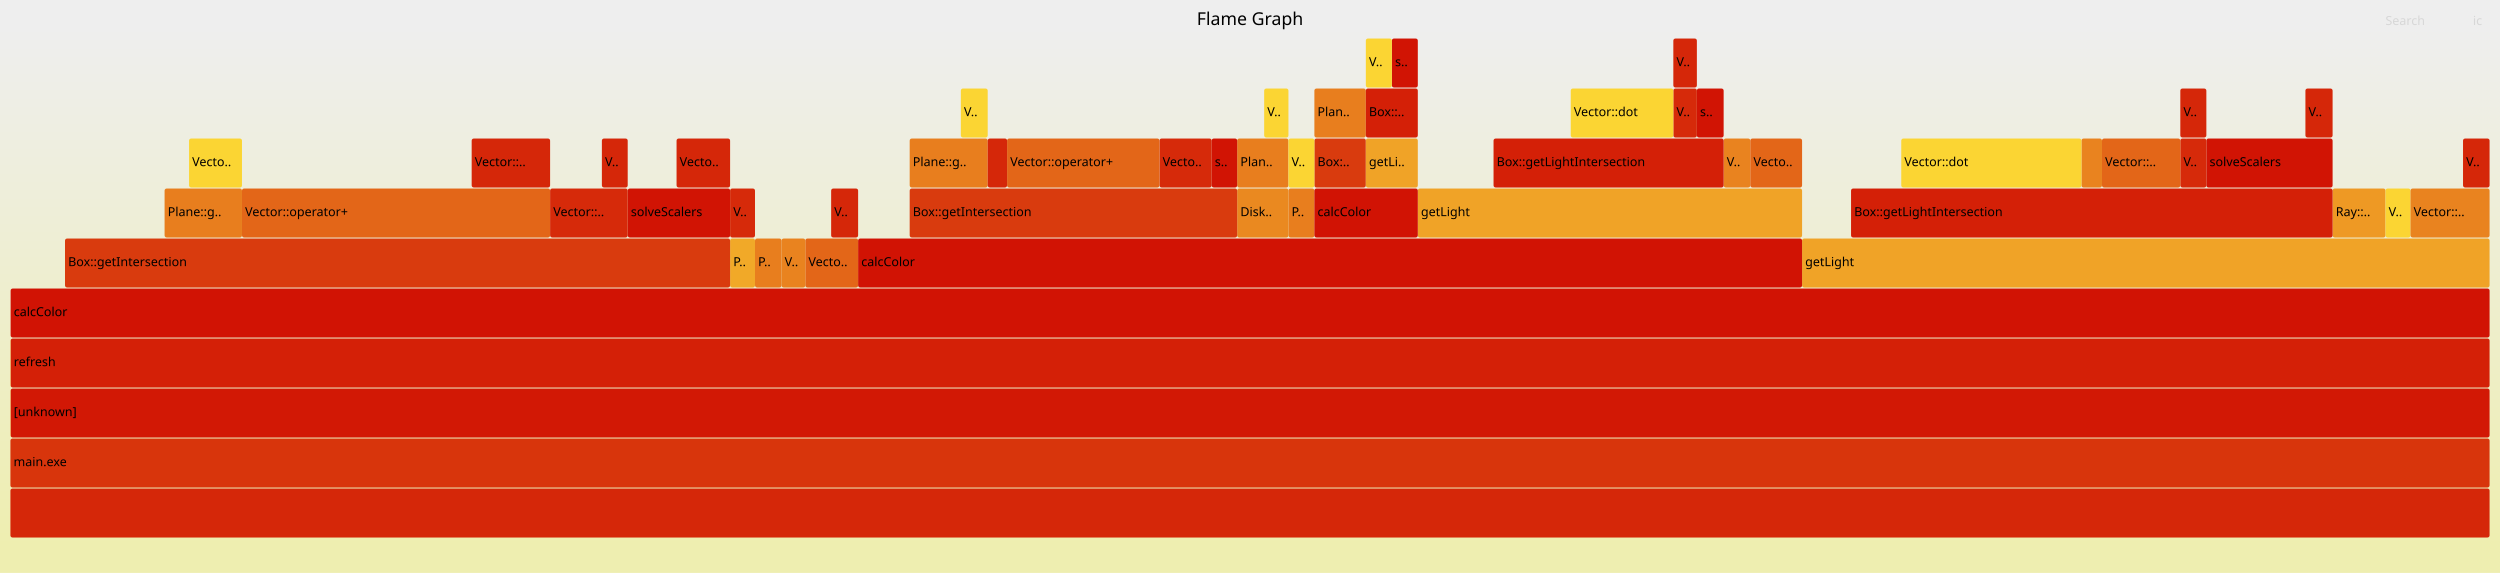
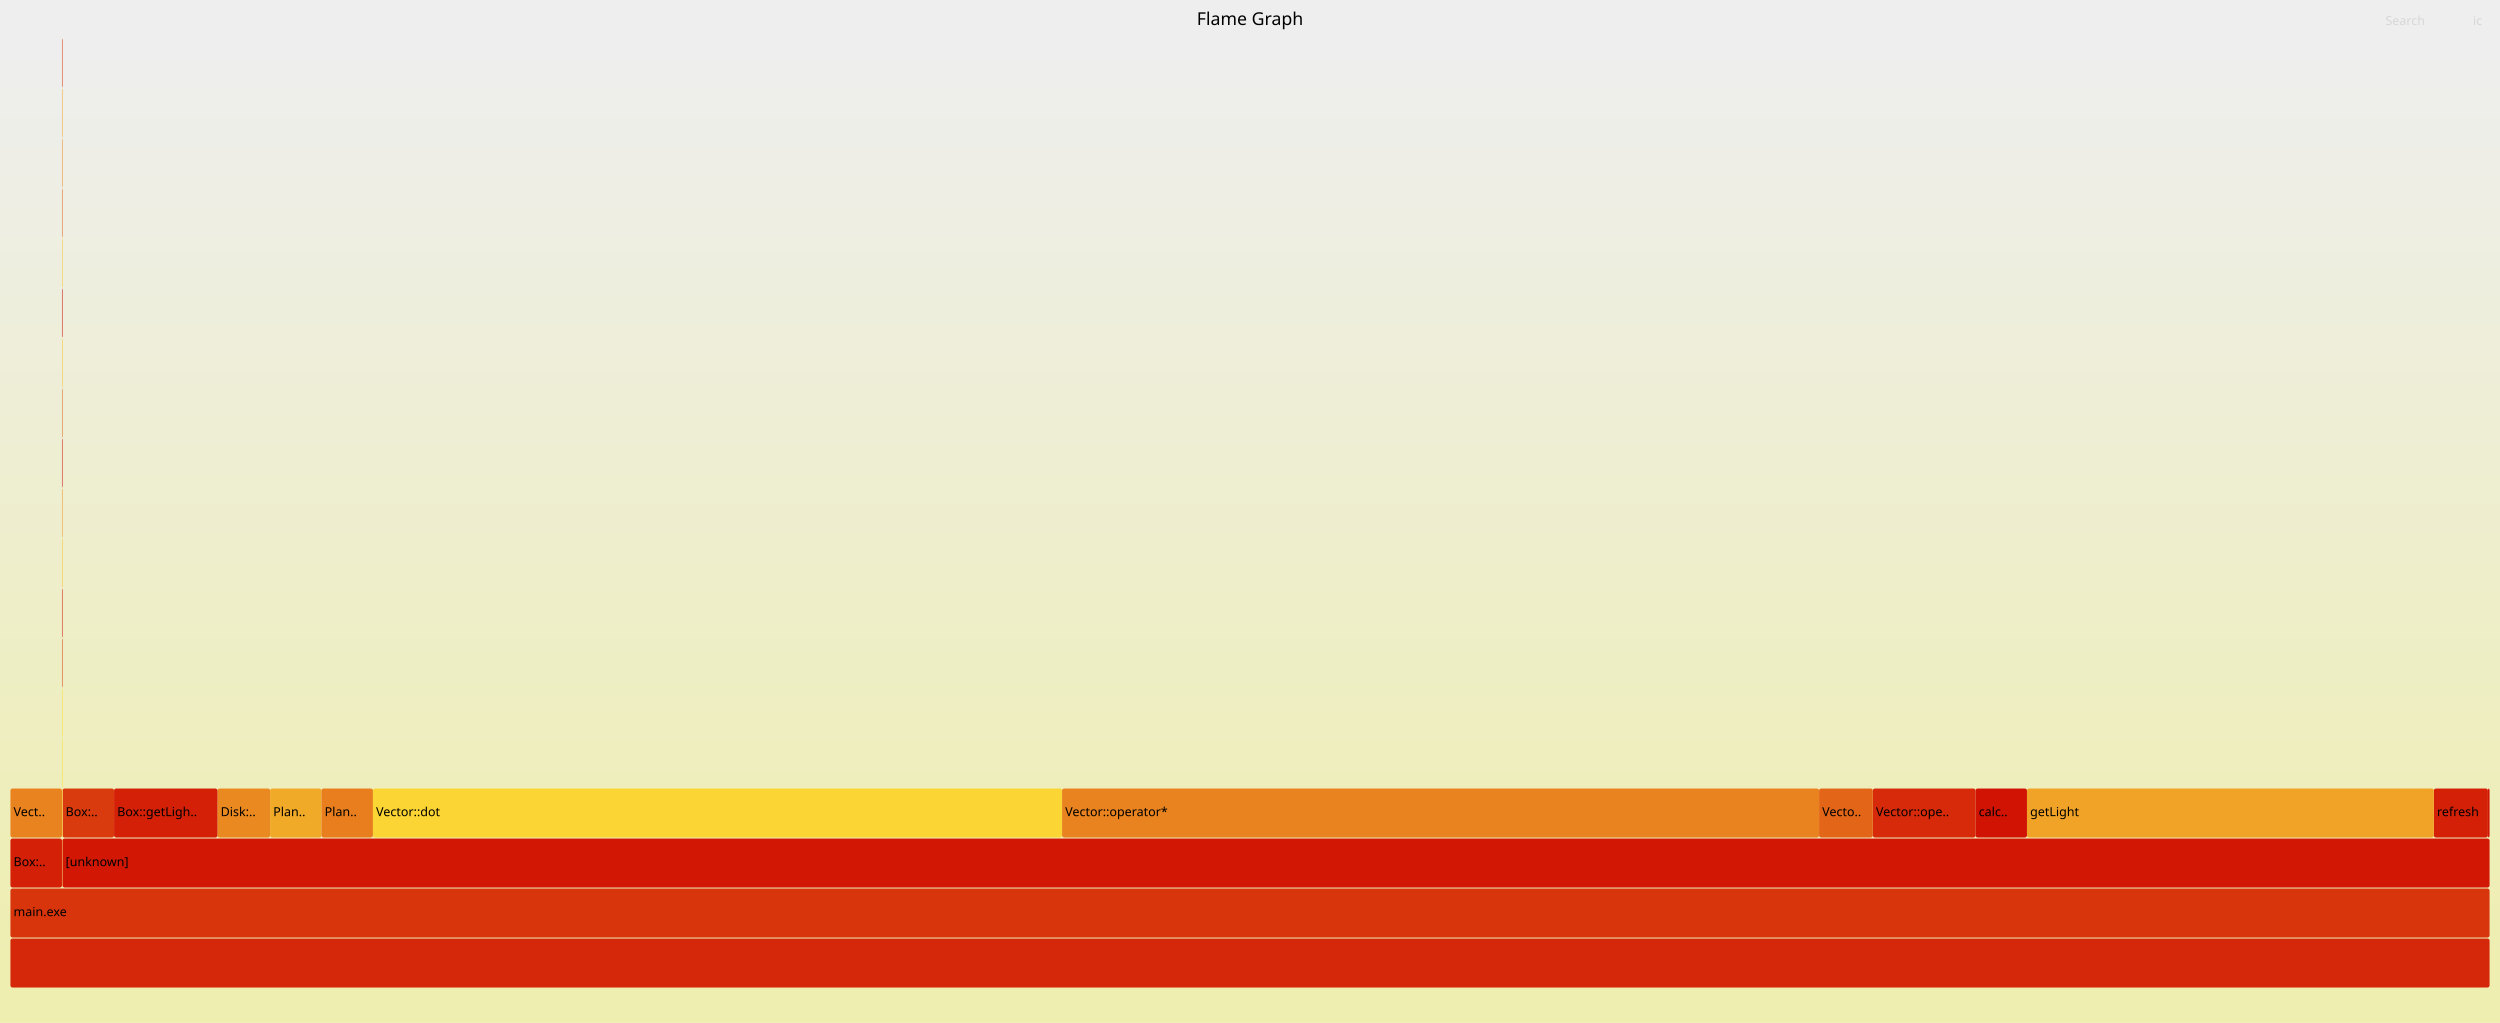
- <svg xmlns="http://www.w3.org/2000/svg" version="1.1" width="2400" height="550" viewBox="0 0 2400 550">
+ <svg xmlns="http://www.w3.org/2000/svg" version="1.1" width="2400" height="982" viewBox="0 0 2400 982">
  <defs>
    <linearGradient id="background" y1="0" y2="1" x1="0" x2="0">
      <stop stop-color="#eeeeee" offset="5%" />
      <stop stop-color="#eeeeb0" offset="95%" />
    </linearGradient>
  </defs>
  <style type="text/css">
	text { font-family:Verdana; font-size:12px; fill:rgb(0,0,0); }
	#search, #ignorecase { opacity:0.1; cursor:pointer; }
	#search:hover, #search.show, #ignorecase:hover, #ignorecase.show { opacity:1; }
	#subtitle { text-anchor:middle; font-color:rgb(160,160,160); }
	#title { text-anchor:middle; font-size:17px}
	#unzoom { cursor:pointer; }
	#frames &gt; *:hover { stroke:black; stroke-width:0.5; cursor:pointer; }
	.hide { display:none; }
	.parent { opacity:0.5; }
</style>
-   <rect x="0.0" y="0" width="2400.0" height="550.0" fill="url(#background)" />
+   <rect x="0.0" y="0" width="2400.0" height="982.0" fill="url(#background)" />
  <text id="title" x="1200.00" y="24">Flame Graph</text>
-   <text id="details" x="10.00" y="533"> </text>
+   <text id="details" x="10.00" y="965"> </text>
  <text id="unzoom" x="10.00" y="24" class="hide">Reset Zoom</text>
  <text id="search" x="2290.00" y="24">Search</text>
  <text id="ignorecase" x="2374.00" y="24">ic</text>
-   <text id="matched" x="2290.00" y="533"> </text>
+   <text id="matched" x="2290.00" y="965"> </text>
  <g id="frames">
    <g>
-       <rect x="2118.1" y="133" width="121.2" height="47.0" fill="rgb(209,20,4)" rx="2" ry="2" />
-       <text x="2121.15" y="159.5">solveScalers</text>
+       <rect x="1797.9" y="757" width="98.6" height="47.0" fill="rgb(214,42,10)" rx="2" ry="2" />
+       <text x="1800.88" y="783.5">Vector::ope..</text>
    </g>
    <g>
-       <rect x="1998.2" y="133" width="19.7" height="47.0" fill="rgb(233,131,31)" rx="2" ry="2" />
-       <text x="2001.21" y="159.5" />
+       <rect x="1746.3" y="757" width="51.6" height="47.0" fill="rgb(227,102,24)" rx="2" ry="2" />
+       <text x="1749.26" y="783.5">Vecto..</text>
    </g>
    <g>
-       <rect x="773.1" y="229" width="50.7" height="47.0" fill="rgb(227,102,24)" rx="2" ry="2" />
-       <text x="776.08" y="255.5">Vecto..</text>
+       <rect x="10.0" y="853" width="2380.0" height="47.0" fill="rgb(216,53,12)" rx="2" ry="2" />
+       <text x="13.00" y="879.5">main.exe</text>
    </g>
    <g>
-       <rect x="1236.9" y="181" width="24.9" height="47.0" fill="rgb(232,126,30)" rx="2" ry="2" />
-       <text x="1239.89" y="207.5">P..</text>
+       <rect x="60.0" y="757" width="49.5" height="47.0" fill="rgb(217,59,14)" rx="2" ry="2" />
+       <text x="62.99" y="783.5">Box:..</text>
    </g>
    <g>
-       <rect x="2239.3" y="181" width="50.8" height="47.0" fill="rgb(238,153,36)" rx="2" ry="2" />
-       <text x="2242.35" y="207.5">Ray::..</text>
+       <rect x="59.5" y="181" width="0.5" height="47.0" fill="rgb(226,98,23)" rx="2" ry="2" />
+       <text x="62.51" y="207.5" />
    </g>
    <g>
-       <rect x="1730.0" y="229" width="660.0" height="47.0" fill="rgb(240,163,39)" rx="2" ry="2" />
-       <text x="1732.96" y="255.5">getLight</text>
+       <rect x="259.3" y="757" width="49.3" height="47.0" fill="rgb(241,169,40)" rx="2" ry="2" />
+       <text x="262.28" y="783.5">Plan..</text>
    </g>
    <g>
-       <rect x="2213.2" y="85" width="26.1" height="47.0" fill="rgb(213,39,9)" rx="2" ry="2" />
-       <text x="2216.19" y="111.5">V..</text>
+       <rect x="2336.5" y="757" width="51.9" height="47.0" fill="rgb(212,32,7)" rx="2" ry="2" />
+       <text x="2339.47" y="783.5">refresh</text>
    </g>
    <g>
-       <rect x="1361.1" y="181" width="368.9" height="47.0" fill="rgb(240,163,39)" rx="2" ry="2" />
-       <text x="1364.11" y="207.5">getLight</text>
+       <rect x="10.0" y="757" width="49.5" height="47.0" fill="rgb(233,131,31)" rx="2" ry="2" />
+       <text x="13.00" y="783.5">Vect..</text>
    </g>
    <g>
-       <rect x="10.0" y="469" width="2380.0" height="47.0" fill="rgb(213,39,9)" rx="2" ry="2" />
-       <text x="13.00" y="495.5" />
+       <rect x="2388.4" y="757" width="1.6" height="47.0" fill="rgb(209,20,4)" rx="2" ry="2" />
+       <text x="2391.37" y="783.5" />
    </g>
    <g>
-       <rect x="602.6" y="181" width="98.3" height="47.0" fill="rgb(209,20,4)" rx="2" ry="2" />
-       <text x="605.61" y="207.5">solveScalers</text>
+       <rect x="358.0" y="757" width="661.6" height="47.0" fill="rgb(251,213,51)" rx="2" ry="2" />
+       <text x="361.00" y="783.5">Vector::dot</text>
    </g>
    <g>
-       <rect x="2093.1" y="133" width="25.0" height="47.0" fill="rgb(214,42,10)" rx="2" ry="2" />
-       <text x="2096.10" y="159.5">V..</text>
+       <rect x="59.5" y="469" width="0.5" height="47.0" fill="rgb(237,149,35)" rx="2" ry="2" />
+       <text x="62.51" y="495.5" />
    </g>
    <g>
-       <rect x="2290.1" y="181" width="24.0" height="47.0" fill="rgb(251,213,51)" rx="2" ry="2" />
-       <text x="2293.09" y="207.5">V..</text>
+       <rect x="10.0" y="805" width="49.5" height="47.0" fill="rgb(212,32,7)" rx="2" ry="2" />
+       <text x="13.00" y="831.5">Box:..</text>
    </g>
    <g>
-       <rect x="1261.8" y="133" width="49.4" height="47.0" fill="rgb(217,59,14)" rx="2" ry="2" />
-       <text x="1264.76" y="159.5">Box:..</text>
+       <rect x="59.5" y="709" width="0.5" height="47.0" fill="rgb(253,223,53)" rx="2" ry="2" />
+       <text x="62.51" y="735.5" />
    </g>
    <g>
-       <rect x="1261.8" y="85" width="49.4" height="47.0" fill="rgb(232,126,30)" rx="2" ry="2" />
-       <text x="1264.76" y="111.5">Plan..</text>
+       <rect x="1896.5" y="757" width="49.4" height="47.0" fill="rgb(209,19,4)" rx="2" ry="2" />
+       <text x="1899.50" y="783.5">calc..</text>
    </g>
    <g>
-       <rect x="1311.2" y="85" width="49.9" height="47.0" fill="rgb(212,32,7)" rx="2" ry="2" />
-       <text x="1314.19" y="111.5">Box::..</text>
+       <rect x="59.5" y="229" width="0.5" height="47.0" fill="rgb(248,198,47)" rx="2" ry="2" />
+       <text x="62.51" y="255.5" />
    </g>
    <g>
-       <rect x="1654.7" y="133" width="25.6" height="47.0" fill="rgb(233,131,31)" rx="2" ry="2" />
-       <text x="1657.67" y="159.5">V..</text>
+       <rect x="1019.6" y="757" width="726.7" height="47.0" fill="rgb(233,131,31)" rx="2" ry="2" />
+       <text x="1022.57" y="783.5">Vector::operator*</text>
    </g>
    <g>
-       <rect x="1629.0" y="85" width="25.7" height="47.0" fill="rgb(209,20,4)" rx="2" ry="2" />
-       <text x="1632.01" y="111.5">s..</text>
+       <rect x="59.5" y="757" width="0.5" height="47.0" fill="rgb(253,223,53)" rx="2" ry="2" />
+       <text x="62.51" y="783.5" />
    </g>
    <g>
-       <rect x="922.4" y="85" width="25.8" height="47.0" fill="rgb(251,213,51)" rx="2" ry="2" />
-       <text x="925.39" y="111.5">V..</text>
+       <rect x="59.5" y="133" width="0.5" height="47.0" fill="rgb(236,142,34)" rx="2" ry="2" />
+       <text x="62.51" y="159.5" />
    </g>
    <g>
-       <rect x="1336.2" y="37" width="24.9" height="47.0" fill="rgb(209,20,4)" rx="2" ry="2" />
-       <text x="1339.25" y="63.5">s..</text>
+       <rect x="59.5" y="565" width="0.5" height="47.0" fill="rgb(209,20,4)" rx="2" ry="2" />
+       <text x="62.51" y="591.5" />
    </g>
    <g>
-       <rect x="700.9" y="229" width="23.9" height="47.0" fill="rgb(241,169,40)" rx="2" ry="2" />
-       <text x="703.94" y="255.5">P..</text>
+       <rect x="59.5" y="325" width="0.5" height="47.0" fill="rgb(247,195,46)" rx="2" ry="2" />
+       <text x="62.51" y="351.5" />
    </g>
    <g>
-       <rect x="10.2" y="373" width="2379.8" height="47.0" fill="rgb(210,24,5)" rx="2" ry="2" />
-       <text x="13.18" y="399.5">[unknown]</text>
+       <rect x="59.5" y="277" width="0.5" height="47.0" fill="rgb(207,10,2)" rx="2" ry="2" />
+       <text x="62.51" y="303.5" />
    </g>
    <g>
-       <rect x="823.8" y="229" width="906.2" height="47.0" fill="rgb(209,19,4)" rx="2" ry="2" />
-       <text x="826.78" y="255.5">calcColor</text>
+       <rect x="59.5" y="661" width="0.5" height="47.0" fill="rgb(253,223,53)" rx="2" ry="2" />
+       <text x="62.51" y="687.5" />
    </g>
    <g>
-       <rect x="1433.8" y="133" width="220.9" height="47.0" fill="rgb(212,32,7)" rx="2" ry="2" />
-       <text x="1436.81" y="159.5">Box::getLightIntersection</text>
+       <rect x="59.5" y="37" width="0.5" height="47.0" fill="rgb(216,53,12)" rx="2" ry="2" />
+       <text x="62.51" y="63.5" />
    </g>
    <g>
-       <rect x="10.0" y="373" width="0.2" height="47.0" fill="rgb(253,223,53)" rx="2" ry="2" />
-       <text x="13.00" y="399.5" />
+       <rect x="59.5" y="805" width="0.5" height="47.0" fill="rgb(253,223,53)" rx="2" ry="2" />
+       <text x="62.51" y="831.5" />
    </g>
    <g>
-       <rect x="10.2" y="325" width="2379.8" height="47.0" fill="rgb(212,32,7)" rx="2" ry="2" />
-       <text x="13.18" y="351.5">refresh</text>
+       <rect x="59.5" y="85" width="0.5" height="47.0" fill="rgb(241,165,39)" rx="2" ry="2" />
+       <text x="62.51" y="111.5" />
    </g>
    <g>
-       <rect x="1680.3" y="133" width="49.7" height="47.0" fill="rgb(227,102,24)" rx="2" ry="2" />
-       <text x="1683.31" y="159.5">Vecto..</text>
+       <rect x="59.5" y="421" width="0.5" height="47.0" fill="rgb(208,14,3)" rx="2" ry="2" />
+       <text x="62.51" y="447.5" />
    </g>
    <g>
-       <rect x="158.0" y="181" width="74.3" height="47.0" fill="rgb(232,126,30)" rx="2" ry="2" />
-       <text x="161.02" y="207.5">Plane::g..</text>
+       <rect x="1945.9" y="757" width="390.6" height="47.0" fill="rgb(240,163,39)" rx="2" ry="2" />
+       <text x="1948.90" y="783.5">getLight</text>
    </g>
    <g>
-       <rect x="1187.7" y="133" width="49.2" height="47.0" fill="rgb(232,126,30)" rx="2" ry="2" />
-       <text x="1190.73" y="159.5">Plan..</text>
+       <rect x="208.8" y="757" width="50.5" height="47.0" fill="rgb(234,137,32)" rx="2" ry="2" />
+       <text x="211.82" y="783.5">Disk:..</text>
    </g>
    <g>
-       <rect x="181.5" y="133" width="50.8" height="47.0" fill="rgb(251,213,51)" rx="2" ry="2" />
-       <text x="184.45" y="159.5">Vecto..</text>
+       <rect x="59.5" y="373" width="0.5" height="47.0" fill="rgb(226,99,23)" rx="2" ry="2" />
+       <text x="62.51" y="399.5" />
    </g>
    <g>
-       <rect x="1311.2" y="133" width="49.9" height="47.0" fill="rgb(240,163,39)" rx="2" ry="2" />
-       <text x="1314.19" y="159.5">getLi..</text>
+       <rect x="308.6" y="757" width="49.4" height="47.0" fill="rgb(232,126,30)" rx="2" ry="2" />
+       <text x="311.65" y="783.5">Plan..</text>
    </g>
    <g>
-       <rect x="232.3" y="181" width="295.8" height="47.0" fill="rgb(227,102,24)" rx="2" ry="2" />
-       <text x="235.29" y="207.5">Vector::operator+</text>
+       <rect x="59.5" y="613" width="0.5" height="47.0" fill="rgb(218,63,15)" rx="2" ry="2" />
+       <text x="62.51" y="639.5" />
    </g>
    <g>
-       <rect x="577.8" y="133" width="24.8" height="47.0" fill="rgb(213,39,9)" rx="2" ry="2" />
-       <text x="580.81" y="159.5">V..</text>
+       <rect x="60.0" y="805" width="2330.0" height="47.0" fill="rgb(210,24,5)" rx="2" ry="2" />
+       <text x="62.99" y="831.5">[unknown]</text>
    </g>
    <g>
-       <rect x="700.9" y="181" width="23.9" height="47.0" fill="rgb(214,42,10)" rx="2" ry="2" />
-       <text x="703.94" y="207.5">V..</text>
+       <rect x="109.5" y="757" width="99.3" height="47.0" fill="rgb(212,32,7)" rx="2" ry="2" />
+       <text x="112.51" y="783.5">Box::getLigh..</text>
    </g>
    <g>
-       <rect x="1213.6" y="85" width="23.3" height="47.0" fill="rgb(251,213,51)" rx="2" ry="2" />
-       <text x="1216.58" y="111.5">V..</text>
+       <rect x="10.0" y="901" width="2380.0" height="47.0" fill="rgb(213,39,9)" rx="2" ry="2" />
+       <text x="13.00" y="927.5" />
    </g>
    <g>
-       <rect x="649.5" y="133" width="51.4" height="47.0" fill="rgb(213,39,9)" rx="2" ry="2" />
-       <text x="652.46" y="159.5">Vecto..</text>
-     </g>
-     <g>
-       <rect x="1113.1" y="133" width="50.1" height="47.0" fill="rgb(214,42,10)" rx="2" ry="2" />
-       <text x="1116.14" y="159.5">Vecto..</text>
-     </g>
-     <g>
-       <rect x="797.9" y="181" width="25.9" height="47.0" fill="rgb(213,39,9)" rx="2" ry="2" />
-       <text x="800.86" y="207.5">V..</text>
-     </g>
-     <g>
-       <rect x="1311.2" y="37" width="25.0" height="47.0" fill="rgb(251,213,51)" rx="2" ry="2" />
-       <text x="1314.19" y="63.5">V..</text>
-     </g>
-     <g>
-       <rect x="966.8" y="133" width="146.3" height="47.0" fill="rgb(227,102,24)" rx="2" ry="2" />
-       <text x="969.78" y="159.5">Vector::operator+</text>
-     </g>
-     <g>
-       <rect x="1187.7" y="181" width="49.2" height="47.0" fill="rgb(234,137,32)" rx="2" ry="2" />
-       <text x="1190.73" y="207.5">Disk..</text>
-     </g>
-     <g>
-       <rect x="1163.2" y="133" width="24.5" height="47.0" fill="rgb(209,20,4)" rx="2" ry="2" />
-       <text x="1166.19" y="159.5">s..</text>
-     </g>
-     <g>
-       <rect x="873.3" y="181" width="314.4" height="47.0" fill="rgb(217,59,14)" rx="2" ry="2" />
-       <text x="876.28" y="207.5">Box::getIntersection</text>
-     </g>
-     <g>
-       <rect x="2314.1" y="181" width="75.9" height="47.0" fill="rgb(233,131,31)" rx="2" ry="2" />
-       <text x="2317.10" y="207.5">Vector::..</text>
-     </g>
-     <g>
-       <rect x="2017.9" y="133" width="75.2" height="47.0" fill="rgb(227,102,24)" rx="2" ry="2" />
-       <text x="2020.90" y="159.5">Vector::..</text>
-     </g>
-     <g>
-       <rect x="750.3" y="229" width="22.8" height="47.0" fill="rgb(233,131,31)" rx="2" ry="2" />
-       <text x="753.26" y="255.5">V..</text>
-     </g>
-     <g>
-       <rect x="724.8" y="229" width="25.5" height="47.0" fill="rgb(232,126,30)" rx="2" ry="2" />
-       <text x="727.77" y="255.5">P..</text>
-     </g>
-     <g>
-       <rect x="2364.5" y="133" width="25.5" height="47.0" fill="rgb(213,39,9)" rx="2" ry="2" />
-       <text x="2367.48" y="159.5">V..</text>
-     </g>
-     <g>
-       <rect x="1606.4" y="85" width="22.6" height="47.0" fill="rgb(214,42,10)" rx="2" ry="2" />
-       <text x="1609.38" y="111.5">V..</text>
-     </g>
-     <g>
-       <rect x="1261.8" y="181" width="99.3" height="47.0" fill="rgb(209,19,4)" rx="2" ry="2" />
-       <text x="1264.76" y="207.5">calcColor</text>
-     </g>
-     <g>
-       <rect x="1606.4" y="37" width="22.6" height="47.0" fill="rgb(213,39,9)" rx="2" ry="2" />
-       <text x="1609.38" y="63.5">V..</text>
-     </g>
-     <g>
-       <rect x="528.1" y="181" width="74.5" height="47.0" fill="rgb(214,42,10)" rx="2" ry="2" />
-       <text x="531.12" y="207.5">Vector::..</text>
-     </g>
-     <g>
-       <rect x="62.4" y="229" width="638.5" height="47.0" fill="rgb(217,59,14)" rx="2" ry="2" />
-       <text x="65.43" y="255.5">Box::getIntersection</text>
-     </g>
-     <g>
-       <rect x="2093.1" y="85" width="25.0" height="47.0" fill="rgb(213,39,9)" rx="2" ry="2" />
-       <text x="2096.10" y="111.5">V..</text>
-     </g>
-     <g>
-       <rect x="1236.9" y="133" width="24.9" height="47.0" fill="rgb(251,213,51)" rx="2" ry="2" />
-       <text x="1239.89" y="159.5">V..</text>
-     </g>
-     <g>
-       <rect x="452.8" y="133" width="75.3" height="47.0" fill="rgb(213,39,9)" rx="2" ry="2" />
-       <text x="455.77" y="159.5">Vector::..</text>
-     </g>
-     <g>
-       <rect x="10.0" y="325" width="0.2" height="47.0" fill="rgb(253,223,53)" rx="2" ry="2" />
-       <text x="13.00" y="351.5" />
-     </g>
-     <g>
-       <rect x="873.3" y="133" width="74.9" height="47.0" fill="rgb(232,126,30)" rx="2" ry="2" />
-       <text x="876.28" y="159.5">Plane::g..</text>
-     </g>
-     <g>
-       <rect x="10.2" y="277" width="2379.8" height="47.0" fill="rgb(209,19,4)" rx="2" ry="2" />
-       <text x="13.18" y="303.5">calcColor</text>
-     </g>
-     <g>
-       <rect x="10.0" y="421" width="2380.0" height="47.0" fill="rgb(216,53,12)" rx="2" ry="2" />
-       <text x="13.00" y="447.5">main.exe</text>
-     </g>
-     <g>
-       <rect x="948.2" y="133" width="18.6" height="47.0" fill="rgb(213,39,9)" rx="2" ry="2" />
-       <text x="951.15" y="159.5" />
-     </g>
-     <g>
-       <rect x="1507.9" y="85" width="98.5" height="47.0" fill="rgb(251,213,51)" rx="2" ry="2" />
-       <text x="1510.86" y="111.5">Vector::dot</text>
-     </g>
-     <g>
-       <rect x="1777.0" y="181" width="462.3" height="47.0" fill="rgb(212,32,7)" rx="2" ry="2" />
-       <text x="1780.03" y="207.5">Box::getLightIntersection</text>
-     </g>
-     <g>
-       <rect x="1825.2" y="133" width="173.0" height="47.0" fill="rgb(251,213,51)" rx="2" ry="2" />
-       <text x="1828.16" y="159.5">Vector::dot</text>
+       <rect x="59.5" y="517" width="0.5" height="47.0" fill="rgb(247,194,46)" rx="2" ry="2" />
+       <text x="62.51" y="543.5" />
    </g>
  </g>
</svg>
